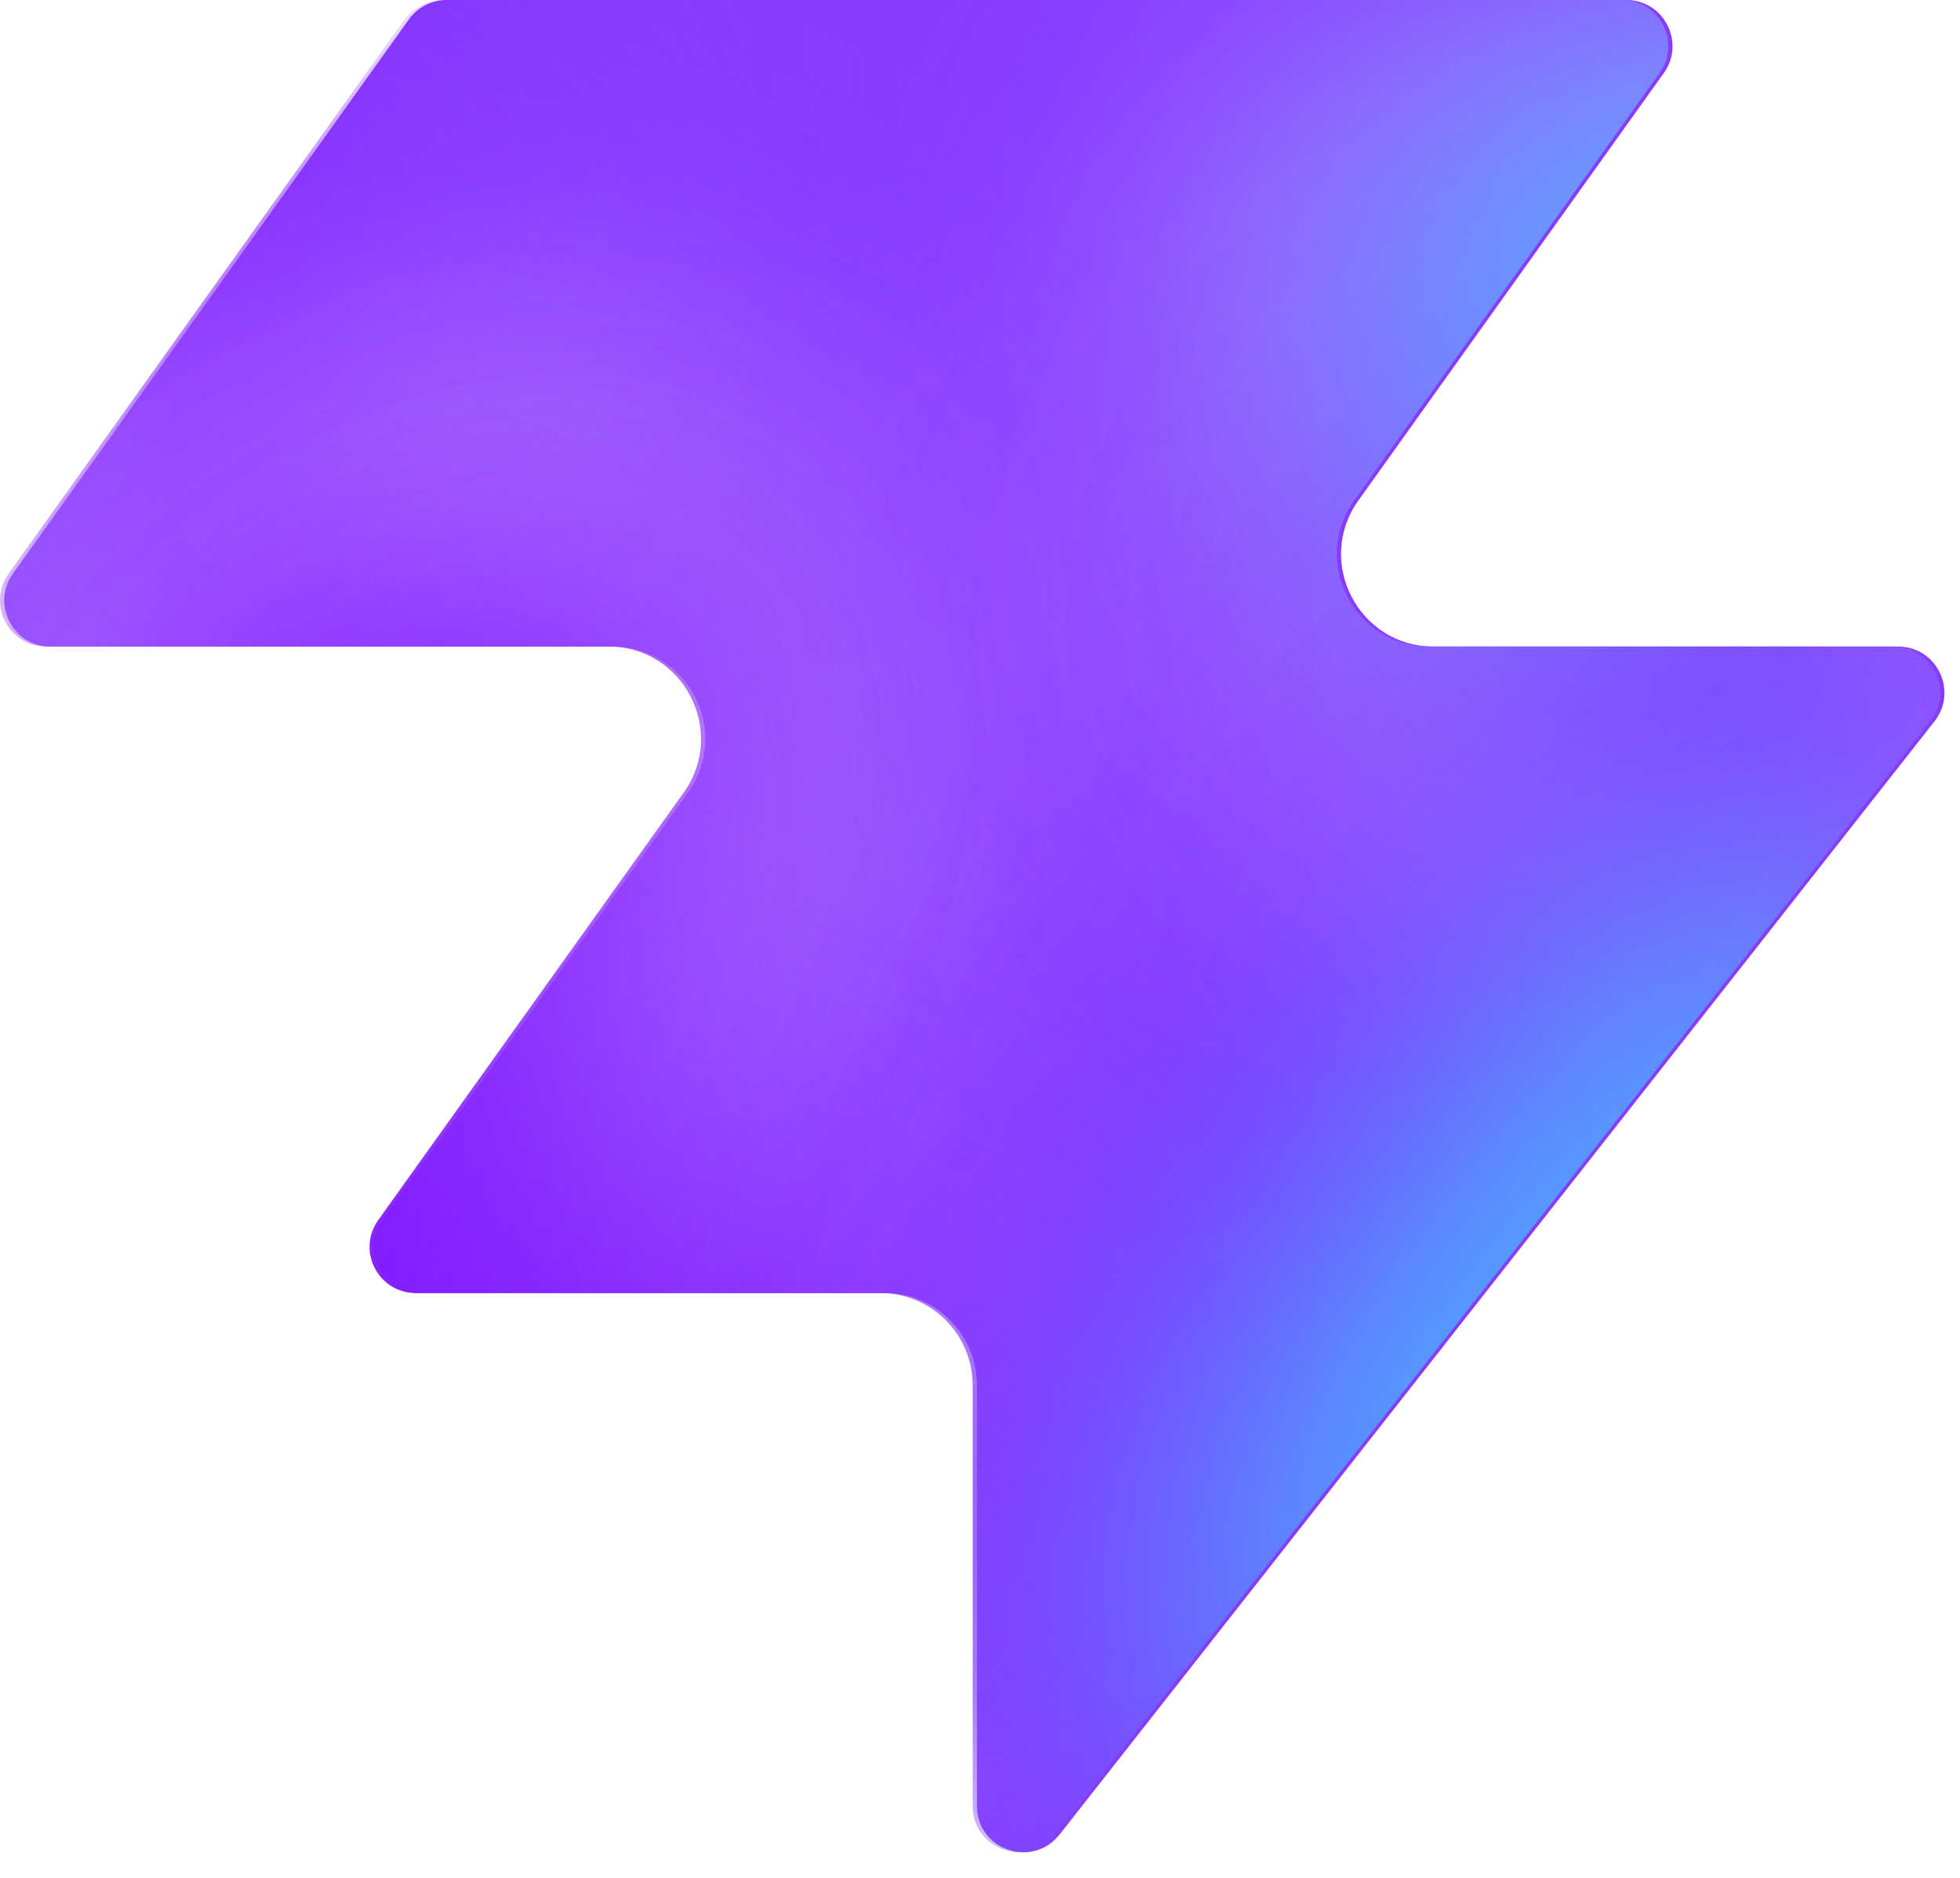
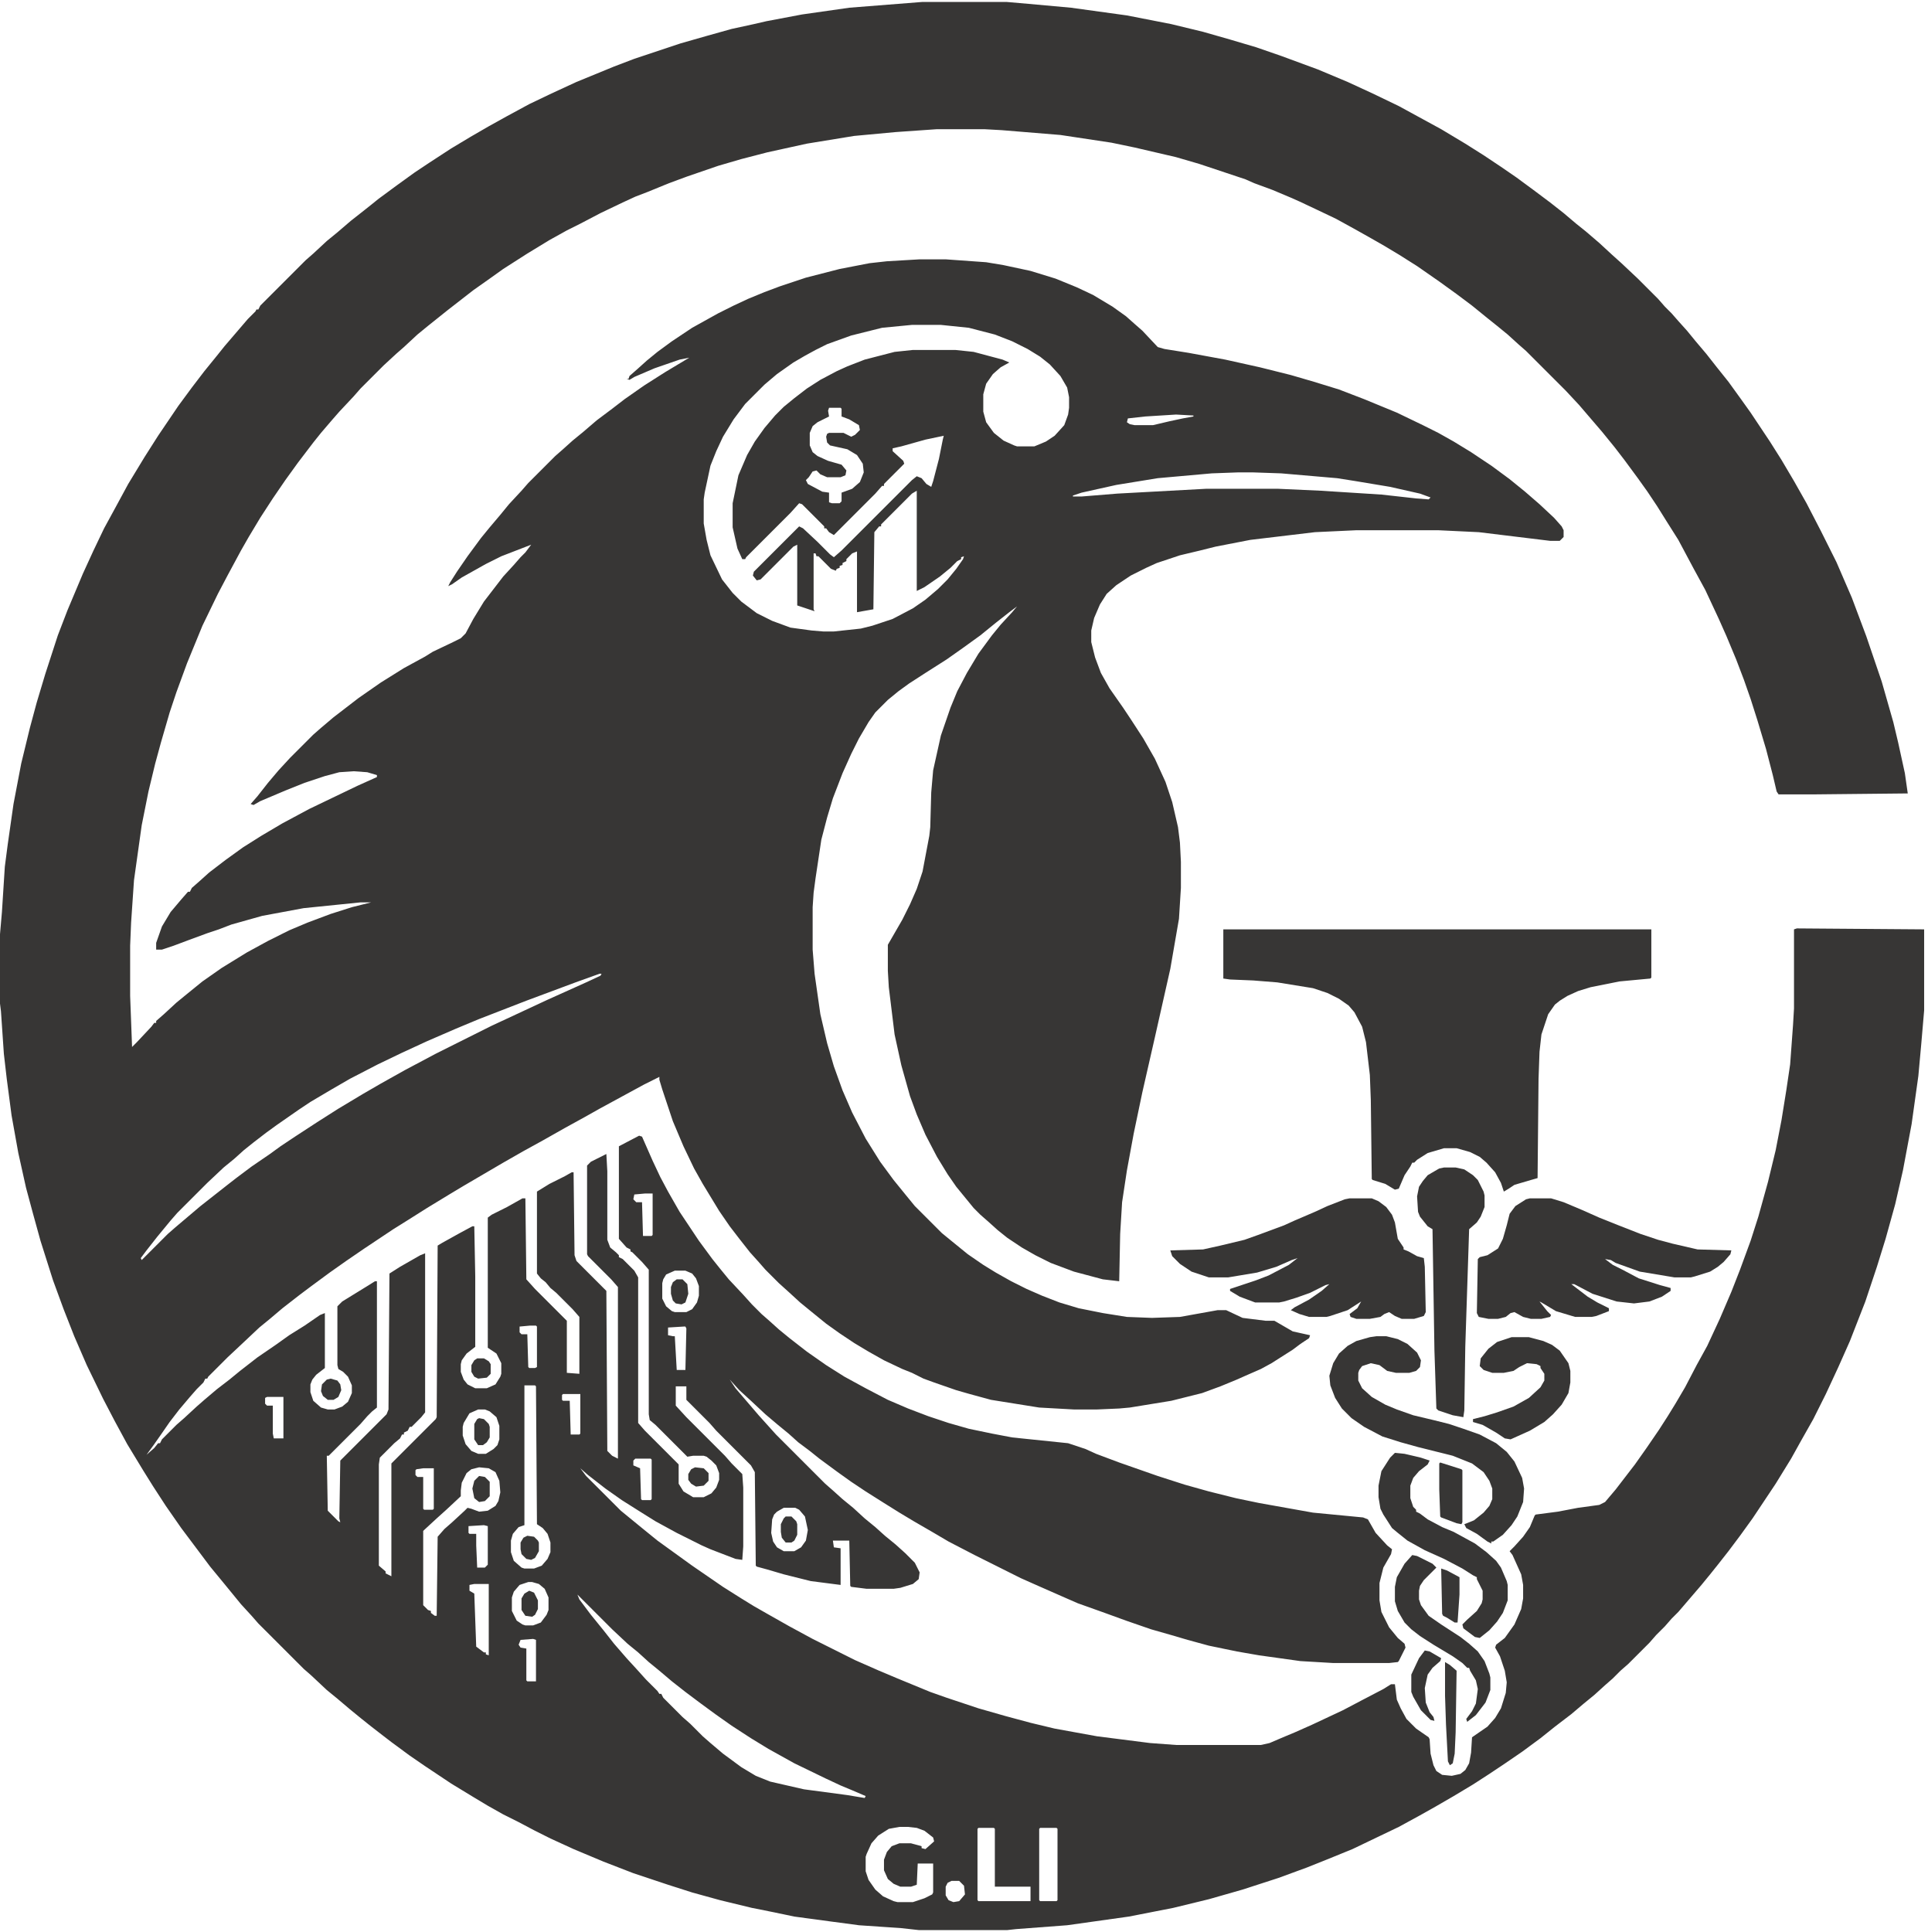
- <svg xmlns="http://www.w3.org/2000/svg" width="48" height="46" fill="none" viewBox="0 0 48 46">
-   <path fill="#863bff" d="M25.946 44.938c-.664.845-2.021.375-2.021-.698V33.937a2.26 2.26 0 0 0-2.262-2.262H10.287c-.92 0-1.456-1.04-.92-1.788l7.48-10.471c1.07-1.497 0-3.578-1.842-3.578H1.237c-.92 0-1.456-1.04-.92-1.788L10.013.474c.214-.297.556-.474.92-.474h28.894c.92 0 1.456 1.04.92 1.788l-7.48 10.471c-1.07 1.498 0 3.579 1.842 3.579h11.377c.943 0 1.473 1.088.89 1.83L25.947 44.94z" style="fill:#863bff;fill:color(display-p3 .525 .23 1);fill-opacity:1" />
-   <mask id="a" width="48" height="46" x="0" y="0" maskUnits="userSpaceOnUse" style="mask-type:alpha">
-     <path fill="#000" d="M25.842 44.938c-.664.844-2.021.375-2.021-.698V33.937a2.26 2.26 0 0 0-2.262-2.262H10.183c-.92 0-1.456-1.04-.92-1.788l7.48-10.471c1.07-1.498 0-3.579-1.842-3.579H1.133c-.92 0-1.456-1.04-.92-1.787L9.91.473c.214-.297.556-.474.92-.474h28.894c.92 0 1.456 1.04.92 1.788l-7.48 10.471c-1.07 1.498 0 3.578 1.842 3.578h11.377c.943 0 1.473 1.088.89 1.832L25.843 44.94z" style="fill:#000;fill-opacity:1" />
-   </mask>
-   <g mask="url(#a)">
-     <g filter="url(#b)">
-       <ellipse cx="5.508" cy="14.704" fill="#ede6ff" rx="5.508" ry="14.704" style="fill:#ede6ff;fill:color(display-p3 .927 .903 1);fill-opacity:1" transform="matrix(.00324 1 1 -.00324 -4.47 31.516)" />
-     </g>
-     <g filter="url(#c)">
-       <ellipse cx="10.399" cy="29.851" fill="#ede6ff" rx="10.399" ry="29.851" style="fill:#ede6ff;fill:color(display-p3 .927 .903 1);fill-opacity:1" transform="matrix(.00324 1 1 -.00324 -39.328 7.883)" />
-     </g>
-     <g filter="url(#d)">
-       <ellipse cx="5.508" cy="30.487" fill="#7e14ff" rx="5.508" ry="30.487" style="fill:#7e14ff;fill:color(display-p3 .492 .077 1);fill-opacity:1" transform="rotate(89.814 -25.913 -14.639)scale(1 -1)" />
-     </g>
-     <g filter="url(#e)">
-       <ellipse cx="5.508" cy="30.599" fill="#7e14ff" rx="5.508" ry="30.599" style="fill:#7e14ff;fill:color(display-p3 .492 .077 1);fill-opacity:1" transform="rotate(89.814 -32.644 -3.334)scale(1 -1)" />
-     </g>
-     <g filter="url(#f)">
-       <ellipse cx="5.508" cy="30.599" fill="#7e14ff" rx="5.508" ry="30.599" style="fill:#7e14ff;fill:color(display-p3 .492 .077 1);fill-opacity:1" transform="matrix(.00324 1 1 -.00324 -34.34 30.47)" />
-     </g>
-     <g filter="url(#g)">
-       <ellipse cx="14.072" cy="22.078" fill="#ede6ff" rx="14.072" ry="22.078" style="fill:#ede6ff;fill:color(display-p3 .927 .903 1);fill-opacity:1" transform="rotate(93.35 24.506 48.493)scale(-1 1)" />
-     </g>
-     <g filter="url(#h)">
-       <ellipse cx="3.47" cy="21.501" fill="#7e14ff" rx="3.47" ry="21.501" style="fill:#7e14ff;fill:color(display-p3 .492 .077 1);fill-opacity:1" transform="rotate(89.009 28.708 47.59)scale(-1 1)" />
-     </g>
-     <g filter="url(#i)">
-       <ellipse cx="3.47" cy="21.501" fill="#7e14ff" rx="3.47" ry="21.501" style="fill:#7e14ff;fill:color(display-p3 .492 .077 1);fill-opacity:1" transform="rotate(89.009 28.708 47.59)scale(-1 1)" />
-     </g>
-     <g filter="url(#j)">
-       <ellipse cx=".387" cy="8.972" fill="#7e14ff" rx="4.407" ry="29.108" style="fill:#7e14ff;fill:color(display-p3 .492 .077 1);fill-opacity:1" transform="rotate(39.51 .387 8.972)" />
-     </g>
-     <g filter="url(#k)">
-       <ellipse cx="47.523" cy="-6.092" fill="#7e14ff" rx="4.407" ry="29.108" style="fill:#7e14ff;fill:color(display-p3 .492 .077 1);fill-opacity:1" transform="rotate(37.892 47.523 -6.092)" />
-     </g>
-     <g filter="url(#l)">
-       <ellipse cx="41.412" cy="6.333" fill="#47bfff" rx="5.971" ry="9.665" style="fill:#47bfff;fill:color(display-p3 .28 .748 1);fill-opacity:1" transform="rotate(37.892 41.412 6.333)" />
-     </g>
-     <g filter="url(#m)">
-       <ellipse cx="-1.879" cy="38.332" fill="#7e14ff" rx="4.407" ry="29.108" style="fill:#7e14ff;fill:color(display-p3 .492 .077 1);fill-opacity:1" transform="rotate(37.892 -1.88 38.332)" />
-     </g>
-     <g filter="url(#n)">
-       <ellipse cx="-1.879" cy="38.332" fill="#7e14ff" rx="4.407" ry="29.108" style="fill:#7e14ff;fill:color(display-p3 .492 .077 1);fill-opacity:1" transform="rotate(37.892 -1.88 38.332)" />
-     </g>
-     <g filter="url(#o)">
-       <ellipse cx="35.651" cy="29.907" fill="#7e14ff" rx="4.407" ry="29.108" style="fill:#7e14ff;fill:color(display-p3 .492 .077 1);fill-opacity:1" transform="rotate(37.892 35.651 29.907)" />
-     </g>
-     <g filter="url(#p)">
-       <ellipse cx="38.418" cy="32.4" fill="#47bfff" rx="5.971" ry="15.297" style="fill:#47bfff;fill:color(display-p3 .28 .748 1);fill-opacity:1" transform="rotate(37.892 38.418 32.4)" />
-     </g>
-   </g>
-   <defs>
-     <filter id="b" width="60.045" height="41.654" x="-19.77" y="16.149" color-interpolation-filters="sRGB" filterUnits="userSpaceOnUse">
-       <feFlood flood-opacity="0" result="BackgroundImageFix" />
-       <feBlend in="SourceGraphic" in2="BackgroundImageFix" result="shape" />
-       <feGaussianBlur result="effect1_foregroundBlur_2002_17158" stdDeviation="7.659" />
-     </filter>
-     <filter id="c" width="90.34" height="51.437" x="-54.613" y="-7.533" color-interpolation-filters="sRGB" filterUnits="userSpaceOnUse">
-       <feFlood flood-opacity="0" result="BackgroundImageFix" />
-       <feBlend in="SourceGraphic" in2="BackgroundImageFix" result="shape" />
-       <feGaussianBlur result="effect1_foregroundBlur_2002_17158" stdDeviation="7.659" />
-     </filter>
-     <filter id="d" width="79.355" height="29.4" x="-49.64" y="2.03" color-interpolation-filters="sRGB" filterUnits="userSpaceOnUse">
-       <feFlood flood-opacity="0" result="BackgroundImageFix" />
-       <feBlend in="SourceGraphic" in2="BackgroundImageFix" result="shape" />
-       <feGaussianBlur result="effect1_foregroundBlur_2002_17158" stdDeviation="4.596" />
-     </filter>
-     <filter id="e" width="79.579" height="29.4" x="-45.045" y="20.029" color-interpolation-filters="sRGB" filterUnits="userSpaceOnUse">
-       <feFlood flood-opacity="0" result="BackgroundImageFix" />
-       <feBlend in="SourceGraphic" in2="BackgroundImageFix" result="shape" />
-       <feGaussianBlur result="effect1_foregroundBlur_2002_17158" stdDeviation="4.596" />
-     </filter>
-     <filter id="f" width="79.579" height="29.4" x="-43.513" y="21.178" color-interpolation-filters="sRGB" filterUnits="userSpaceOnUse">
-       <feFlood flood-opacity="0" result="BackgroundImageFix" />
-       <feBlend in="SourceGraphic" in2="BackgroundImageFix" result="shape" />
-       <feGaussianBlur result="effect1_foregroundBlur_2002_17158" stdDeviation="4.596" />
-     </filter>
-     <filter id="g" width="74.749" height="58.852" x="15.756" y="-17.901" color-interpolation-filters="sRGB" filterUnits="userSpaceOnUse">
-       <feFlood flood-opacity="0" result="BackgroundImageFix" />
-       <feBlend in="SourceGraphic" in2="BackgroundImageFix" result="shape" />
-       <feGaussianBlur result="effect1_foregroundBlur_2002_17158" stdDeviation="7.659" />
-     </filter>
-     <filter id="h" width="61.377" height="25.362" x="23.548" y="2.284" color-interpolation-filters="sRGB" filterUnits="userSpaceOnUse">
-       <feFlood flood-opacity="0" result="BackgroundImageFix" />
-       <feBlend in="SourceGraphic" in2="BackgroundImageFix" result="shape" />
-       <feGaussianBlur result="effect1_foregroundBlur_2002_17158" stdDeviation="4.596" />
-     </filter>
-     <filter id="i" width="61.377" height="25.362" x="23.548" y="2.284" color-interpolation-filters="sRGB" filterUnits="userSpaceOnUse">
-       <feFlood flood-opacity="0" result="BackgroundImageFix" />
-       <feBlend in="SourceGraphic" in2="BackgroundImageFix" result="shape" />
-       <feGaussianBlur result="effect1_foregroundBlur_2002_17158" stdDeviation="4.596" />
-     </filter>
-     <filter id="j" width="56.045" height="63.649" x="-27.636" y="-22.853" color-interpolation-filters="sRGB" filterUnits="userSpaceOnUse">
-       <feFlood flood-opacity="0" result="BackgroundImageFix" />
-       <feBlend in="SourceGraphic" in2="BackgroundImageFix" result="shape" />
-       <feGaussianBlur result="effect1_foregroundBlur_2002_17158" stdDeviation="4.596" />
-     </filter>
-     <filter id="k" width="54.814" height="64.646" x="20.116" y="-38.415" color-interpolation-filters="sRGB" filterUnits="userSpaceOnUse">
-       <feFlood flood-opacity="0" result="BackgroundImageFix" />
-       <feBlend in="SourceGraphic" in2="BackgroundImageFix" result="shape" />
-       <feGaussianBlur result="effect1_foregroundBlur_2002_17158" stdDeviation="4.596" />
-     </filter>
-     <filter id="l" width="33.541" height="35.313" x="24.641" y="-11.323" color-interpolation-filters="sRGB" filterUnits="userSpaceOnUse">
-       <feFlood flood-opacity="0" result="BackgroundImageFix" />
-       <feBlend in="SourceGraphic" in2="BackgroundImageFix" result="shape" />
-       <feGaussianBlur result="effect1_foregroundBlur_2002_17158" stdDeviation="4.596" />
-     </filter>
-     <filter id="m" width="54.814" height="64.646" x="-29.286" y="6.009" color-interpolation-filters="sRGB" filterUnits="userSpaceOnUse">
-       <feFlood flood-opacity="0" result="BackgroundImageFix" />
-       <feBlend in="SourceGraphic" in2="BackgroundImageFix" result="shape" />
-       <feGaussianBlur result="effect1_foregroundBlur_2002_17158" stdDeviation="4.596" />
-     </filter>
-     <filter id="n" width="54.814" height="64.646" x="-29.286" y="6.009" color-interpolation-filters="sRGB" filterUnits="userSpaceOnUse">
-       <feFlood flood-opacity="0" result="BackgroundImageFix" />
-       <feBlend in="SourceGraphic" in2="BackgroundImageFix" result="shape" />
-       <feGaussianBlur result="effect1_foregroundBlur_2002_17158" stdDeviation="4.596" />
-     </filter>
-     <filter id="o" width="54.814" height="64.646" x="8.244" y="-2.416" color-interpolation-filters="sRGB" filterUnits="userSpaceOnUse">
-       <feFlood flood-opacity="0" result="BackgroundImageFix" />
-       <feBlend in="SourceGraphic" in2="BackgroundImageFix" result="shape" />
-       <feGaussianBlur result="effect1_foregroundBlur_2002_17158" stdDeviation="4.596" />
-     </filter>
-     <filter id="p" width="39.409" height="43.623" x="18.713" y="10.588" color-interpolation-filters="sRGB" filterUnits="userSpaceOnUse">
-       <feFlood flood-opacity="0" result="BackgroundImageFix" />
-       <feBlend in="SourceGraphic" in2="BackgroundImageFix" result="shape" />
-       <feGaussianBlur result="effect1_foregroundBlur_2002_17158" stdDeviation="4.596" />
-     </filter>
-   </defs>
+ <svg xmlns="http://www.w3.org/2000/svg" version="1.1" viewBox="0 0 2000 2000" width="499" height="500">
+   <path transform="translate(957)" d="m0 0h87l23 2 44 4 58 8 46 9 33 8 28 8 27 8 26 9 38 14 31 13 26 12 27 13 44 24 25 15 19 12 18 12 16 11 19 14 16 12 14 11 13 11 10 8 14 12 13 12 10 9 17 16 21 21 7 8 7 7 7 8 9 10 9 11 11 13 11 14 12 15 13 18 10 14 20 30 12 19 13 22 13 23 15 29 16 32 16 37 15 40 16 47 12 42 5 21 7 32 3 21-98 1h-36l-2-3-4-17-7-27-9-30-7-22-7-20-8-21-10-24-8-18-14-30-12-22-16-30-12-19-10-16-10-15-10-14-14-19-10-13-13-16-24-28-14-15-41-41-8-7-11-10-11-9-10-8-16-13-16-12-18-13-23-16-19-12-15-9-14-8-16-9-20-11-21-10-17-8-9-4-19-8-19-7-9-4-48-16-24-7-43-10-24-5-53-8-61-5-18-1h-49l-43 3-43 4-49 8-41 9-27 7-24 7-32 11-19 7-22 9-13 5-13 6-23 11-21 11-14 7-18 10-23 14-25 16-14 10-17 12-27 21-20 16-11 9-14 13-8 7-13 12-24 24-7 8-15 16-7 8-12 14-8 10-16 21-13 18-13 19-13 20-12 20-8 14-14 26-10 19-16 33-16 39-11 30-7 21-9 31-6 22-7 29-7 35-8 57-3 44-1 24v52l2 53 5-5 15-16 3-4h2v-2l8-7 13-12 11-9 16-13 20-14 26-16 22-12 22-11 19-8 24-9 22-7 20-5h-11l-59 6-43 8-32 9-13 5-12 4-19 7-16 6-12 4h-6v-7l6-17 9-15 11-13 7-8h2l2-4 8-7 10-9 17-13 18-13 19-12 22-13 28-15 50-24 20-9v-2l-10-3-14-1-15 1-15 4-21 7-20 8-26 11-7 4-3-1 7-8 11-14 11-13 12-13 24-24 8-7 13-11 26-20 23-16 24-15 22-12 8-5 21-10 8-4 5-5 8-15 11-18 20-26 11-12 7-8 5-5 6-8-31 12-16 8-25 14-10 7-4 2 2-4 7-11 11-16 14-19 9-11 11-13 9-11 13-14 7-8 28-28 8-7 10-9 11-9 14-12 16-12 13-10 20-14 22-14 25-15-10 2-26 9-21 9-5 3-3-1h2l1-3 8-7 10-9 11-9 15-11 21-14 27-15 16-8 15-7 17-7 16-6 27-9 35-9 31-6 18-2 34-2h27l42 3 18 3 28 6 26 8 22 9 17 8 20 12 14 10 9 8 8 7 16 17 7 2 25 4 38 7 36 8 32 8 24 7 26 8 26 10 34 14 27 13 16 8 16 9 18 11 21 14 19 14 16 13 15 13 15 14 8 9 2 4v7l-4 4h-10l-74-9-42-2h-85l-43 2-67 8-36 7-16 4-21 5-24 8-11 5-16 8-15 10-10 9-7 11-6 14-3 13v12l4 16 6 16 9 16 14 20 8 12 13 20 12 21 11 24 7 21 6 26 2 16 1 20v27l-2 32-9 52-16 71-13 57-9 43-7 38-5 33-2 33-1 49-17-2-30-8-24-9-16-8-14-8-15-10-10-8-10-9-8-7-7-7-18-22-9-13-11-18-12-23-9-21-7-19-9-32-7-32-6-49-1-17v-27l15-26 8-16 7-16 6-18 7-37 1-9 1-36 2-23 8-36 10-29 7-17 10-19 12-20 14-19 9-11 12-13 5-6-8 6-14 11-16 13-18 13-17 12-22 14-17 11-11 8-11 9-13 13-7 10-10 17-8 16-9 20-10 26-6 20-6 23-6 40-2 15-1 15v44l2 25 6 42 7 30 7 24 9 25 10 23 14 27 15 24 14 19 13 16 9 11 28 28 11 9 16 13 16 11 13 8 16 9 16 8 16 7 18 7 20 6 25 5 25 4 26 1 29-1 39-7h9l17 8 24 3h9l19 11 18 4-1 3-9 6-8 6-22 14-11 6-16 7-9 4-17 7-19 7-32 8-43 7-11 1-23 1h-24l-36-2-50-8-22-6-14-4-23-8-11-4-12-6-10-4-19-9-16-9-15-9-15-10-14-10-16-13-11-9-12-11-10-9-14-14-7-8-9-10-11-14-10-13-11-16-17-28-9-16-11-23-11-26-11-33-3-10v-3l-16 8-46 25-16 9-20 11-23 13-20 11-21 12-41 24-15 9-23 14-19 12-16 10-30 20-19 13-17 12-19 14-12 9-18 14-13 11-11 9-17 16-16 15-20 20-1 2h-2l-2 4-7 7-7 8-11 13-10 13-9 13-7 10-8 11 8-7 4-5h2l2-4 15-15 8-7 13-12 8-7 13-11 13-10 11-9 18-14 19-13 14-10 16-10 16-11 5-2v57l-9 7-4 5-2 5v8l3 9 8 7 7 2h7l8-3 6-5 4-9v-8l-4-9-5-5-5-3-1-4v-61l5-5 26-16 8-5h2v131l-5 4-5 5-7 8-33 33h-2l1 57 11 11 2 1-1-4 1-60 48-48 2-5 1-141 11-7 21-12 5-2v165l-4 5-10 10h-2l-2 4-4 2v2h-2l-2 4-6 5-15 15-1 7v105l7 6v2l6 3v-117l46-46 1-2 1-178 5-3 18-10 13-7h2l1 52v73l-9 7-5 7-1 4v8l3 8 4 5 8 4h12l9-4 5-8 1-3v-11l-5-10-9-6v-135l4-3 16-8 16-9h3l1 84 9 10 33 33v54l13 1v-59l-7-8-17-17-6-5-5-6-5-4-4-5v-85l13-8 16-8 7-4h2l1 86 2 6 31 31 1 166 5 5 6 3v-178l-7-8-24-24-1-2v-92l4-4 16-8 1 18v71l3 8 6 5 3 3v2l4 2 12 12 4 7v151l7 8 35 35v20l5 8 10 6h11l8-4 5-6 3-8v-7l-3-8-5-5-5-4-3-1h-11l-6 1-33-33-6-5-1-6v-150l-7-8-10-10-2-1v-2l-4-2-8-9v-96l21-11 3 1 11 25 8 17 8 15 12 21 20 30 14 19 8 10 9 11 15 16 9 10 10 10 8 7 10 9 11 9 18 14 20 14 19 12 22 12 23 12 21 9 21 8 21 7 21 6 24 5 21 4 58 6 18 6 11 5 24 9 40 14 28 9 25 7 28 7 24 5 56 10 52 5 5 2 8 14 12 13 5 4-1 5-8 14-4 16v18l2 12 8 16 9 11 7 6 1 4-7 14-1 1-9 1h-58l-34-2-43-6-23-4-29-6-22-6-17-5-21-6-26-9-22-8-28-10-16-7-25-11-18-8-48-24-27-14-17-10-19-11-15-9-16-10-19-12-15-10-14-10-19-14-10-8-12-9-10-9-11-9-13-11-15-14-12-11-10-11 6 9 24 28 18 20 51 51 8 7 10 9 11 9 12 11 11 9 10 9 11 9 10 9 10 10 5 10-1 7-6 5-13 4-7 1h-28l-16-2-1-1-1-47h-17l1 7 7 1v38l-31-4-28-7-17-5-11-3-1-1-1-97-4-7-36-36-7-8-24-24v-14h-11v20l11 12 40 40 7 8 11 11 1 14v61l-1 14-7-1-26-10-9-4-26-13-22-12-16-10-19-12-17-12-18-14-8-7 6 8 36 36 22 18 16 13 36 26 32 22 19 12 13 8 14 8 23 13 24 13 44 22 25 11 19 8 34 14 17 6 33 11 28 8 26 7 25 6 44 8 55 7 27 2h88l9-2 14-6 12-5 18-8 32-15 19-10 23-12 8-5h4l2 16 4 9 6 11 10 10 13 9 1 2 1 15 3 12 3 6 6 4 10 1 9-2 5-4 4-7 2-11 1-16 16-11 8-9 6-10 5-16 1-11-2-12-5-15-5-9 1-3 9-7 10-14 7-16 2-11v-14l-2-11-9-20-3-4 5-5 9-10 7-10 5-12 1-1 23-3 21-4 22-3 6-3 11-13 20-26 12-17 13-19 9-14 8-13 10-17 12-23 11-20 13-28 12-28 9-23 11-30 8-25 10-36 8-33 6-31 5-31 4-27 3-41 1-17v-82l3-1 132 1v84l-3 35-3 33-7 50-9 48-8 35-10 36-9 29-12 36-16 41-12 27-13 28-13 26-13 23-10 18-16 26-24 36-13 18-12 16-11 14-8 10-9 11-24 28-7 7-7 8-9 9-7 8-22 22-8 7-8 8-8 7-11 10-11 9-13 11-17 13-15 12-19 14-19 13-15 10-17 11-20 12-19 11-16 9-22 12-48 23-27 11-20 8-30 11-37 12-35 10-37 9-46 9-64 9-53 4-9 1h-92l-18-2-44-3-30-4-37-5-24-5-20-4-33-8-29-8-25-8-36-12-31-12-31-13-24-11-16-8-17-9-16-8-16-9-15-9-23-14-27-18-16-11-19-14-13-10-9-7-10-8-11-9-13-11-11-9-16-15-8-7-47-47-7-8-11-12-18-22-14-17-30-40-16-23-13-20-10-16-17-28-13-24-12-23-17-35-13-30-11-28-11-30-13-41-8-29-7-26-8-36-7-39-5-38-3-26-3-44-1-8v-72l2-23 3-47 3-23 6-42 8-42 9-37 7-26 9-30 13-40 10-26 16-38 11-24 11-23 12-22 13-24 17-28 14-22 21-31 14-19 13-17 13-16 8-10 24-28 8-8 1-2h2l2-4 47-47 8-7 14-13 11-9 14-12 14-11 15-12 19-14 18-13 15-10 23-15 20-12 19-11 18-10 24-13 23-11 26-12 39-16 21-8 48-16 28-8 25-7 23-5 13-3 37-7 49-7zm-11 335-31 3-32 8-25 9-12 6-11 6-12 7-17 12-13 11-20 20-12 16-11 18-7 15-6 15-6 28-1 7v25l3 17 4 16 12 25 11 14 9 9 16 12 16 8 19 7 22 3 12 1h11l28-3 12-3 21-7 21-11 13-9 13-11 10-10 9-11 7-10 1-3-3 1v2l-4 2-7 7-11 9-16 11-8 4v-104l-5 3-32 32v2h-2l-5 6-1 80-17 3v-63l-5 2-6 6v2l-4 2v2l-3 1v2l-3 1-1 2-5-2-13-13h-2l-1-3h-2v58l1 2-18-6v-63l-4 2-34 34-4 1-4-5 1-4 47-47 4 2 15 14 13 13 4 3 8-7 73-73 5-4 5 2 5 6 5 3 2-6 6-23 4-20 1-4-19 4-25 7-9 2v3l11 10 1 3-21 21v2h-2l-7 8-43 43-5-3-3-4h-2v-2l-23-23-3-1-9 10-46 46-1 2h-3l-5-11-5-22v-25l6-29 9-21 8-14 10-14 11-13 9-9 11-9 13-10 14-9 17-9 11-5 18-7 31-8 19-2h44l19 2 30 8 7 3-9 5-8 7-7 10-3 11v18l3 11 8 11 10 8 11 5 3 1h18l12-5 9-6 10-11 4-11 1-7v-11l-2-10-7-12-11-12-10-8-13-8-16-8-18-7-27-7-29-3zm-86 86-1 3 1 6-12 6-5 4-3 7v13l3 7 5 4 11 5 14 4 5 6-1 5-5 2h-14l-7-3-4-4-4 1-4 6-3 3 2 4 15 8 7 1v10l3 1h8l2-2v-9l11-4 8-7 4-10-1-9-6-9-10-6-18-4-3-3-1-6 1-3 2-1h15l8 4 4-2 5-5-1-5-10-6-8-3v-8l-1-1zm360 7-32 2-18 2-1 4 3 2 5 1h19l17-4 14-3 11-2v-1zm64 60-27 1-56 5-43 7-36 8-9 3v1h9l37-3 92-5h75l44 2 63 4 36 4 13 1 2-2-11-4-31-7-36-6-19-3-58-5-29-1zm-662 520-25 9-51 19-49 19-24 10-30 13-26 12-25 12-29 15-19 11-22 13-12 8-23 16-11 8-13 10-10 8-10 9-11 9-17 16-31 31-7 8-14 17-11 14-6 8 1 2 27-27 8-7 26-22 28-22 9-7 16-12 19-13 11-8 15-10 23-15 22-14 25-15 19-11 25-14 32-17 58-29 58-27 40-18 15-7 1-2zm47 228-11 1-1 5 3 3h6l1 35h9l1-1v-43zm31 80-9 4-3 5-1 4v16l4 8 6 5 3 1h12l6-3 5-7 2-7v-10l-3-8-4-5-7-3zm-150 57-11 1v6l2 2h6l1 34 1 1h6l2-1v-42l-1-1zm159 1-16 1v8l5 1h2l2 35h9l1-43-1-2zm46 53m-211 8v145l-6 2-6 7-2 7v12l3 9 8 7 3 1h10l8-3 6-7 3-7v-10l-3-9-5-6-6-4-1-143-1-1zm40 9-1 1v5l1 1h7l1 35h9l1-1v-41zm-307 3-2 1v6l2 2h6v29l1 5h10v-43zm219 13-9 4-6 10-1 4v9l3 9 6 7 7 3h8l8-5 4-4 2-6v-14l-3-9-7-6-5-2zm163 51-2 2v5l7 3 1 32 1 1h9l1-1v-41l-1-1zm-220 10-7 1-1 1v5l2 2h6v33l1 1h9l1-1v-42zm58-1-8 2-5 4-5 10-1 8v6l-15 14-10 9-13 12-1 1v77l5 5 3 1v2l4 3h2l1-82 7-8 8-7 13-12 3-3 4 1 8 3 9-1 8-5 3-5 2-9-1-12-4-9-7-4zm316 42-7 4-3 3-2 5-1 14 2 9 4 6 7 4h11l7-4 5-7 2-11-3-14-6-7-4-2zm-311 18-16 1v7l1 1h7v12l1 23h8l3-3v-40zm46 59-9 3-6 7-2 6v14l5 10 6 4 3 1h8l8-3 6-8 2-5v-13l-4-9-6-5-7-2zm-56 2-5 1v6l5 3 2 55 8 6h2v2l3 1v-74zm105 9m1 1m1 1 2 5 12 16 13 16 11 14 13 15 11 12 9 10 12 12 2 3h2l2 4 20 20 8 7 13 13 8 7 13 11 19 14 15 9 15 6 35 8 45 6 18 3 1-2-14-6-12-5-15-7-33-16-27-15-18-11-20-13-17-12-15-11-16-12-14-11-13-11-11-9-11-10-11-9-16-15-32-32zm-46 46-13 1-2 5 2 3 6 1v33l1 1h9v-43zm380 195-11 2-11 7-7 8-5 11-1 3v15l3 9 7 10 8 7 11 5 4 1h16l12-4 8-4 1-2v-30h-16l-1 22-6 2h-11l-7-3-6-5-4-9v-11l3-8 5-6 8-3h12l11 3v2l4 1 9-8-1-4-9-7-8-3-9-1zm82 1-1 1v74l1 1h54v-15h-37v-60l-1-1zm64 0-1 1v74l1 1h17l1-1v-74l-1-1zm-92 55-4 2-2 4v9l3 5 5 2 6-1 6-7-1-9-5-5z" fill="#373635" />
+   <path transform="translate(1269,962)" d="m0 0h444v50l-1 1-32 3-30 6-13 4-11 5-8 5-5 4-7 10-7 21-2 18-1 28-1 103-7 2-17 5-6 4-5 3-3-9-6-11-9-10-7-6-10-5-14-4h-13l-17 5-11 7-3 3h-2l-2 4-6 9-6 14-4 1-10-6-13-4-1-1-1-82-1-26-4-34-4-16-8-15-6-7-10-7-12-6-15-5-37-6-25-2-24-1-7-1z" fill="#373635" />
+   <path transform="translate(1400,1241)" d="m0 0h23l7 3 8 6 6 8 3 8 3 17 6 9v2l5 2 9 5 7 2 1 9 1 47-2 4-10 3h-13l-7-3-6-4-5 2-4 3-11 2h-14l-6-2-1-3 8-6 4-7-14 9-18 6-4 1h-18l-10-3-9-4 4-3 15-8 13-9 8-7-4 1-16 8-14 5-13 4-5 1h-25l-16-6-10-6v-2l27-9 13-5 21-11 9-7-6 2-16 7-20 6-30 5h-20l-18-6-12-8-8-8-2-6 34-1 18-4 25-6 14-5 27-10 11-5 21-9 13-6 18-7z" fill="#373635" />
+   <path transform="translate(1587,1241)" d="m0 0h22l13 4 19 8 18 8 20 8 23 9 18 6 15 4 26 6 35 1-1 4-7 8-6 5-8 5-16 5-4 1h-17l-36-6-25-9-5-3-6-1 8 6 10 5 17 9 22 7 11 3v3l-9 6-13 5-16 2-18-2-25-8-19-10h-3l17 13 10 6 12 6v3l-13 5-5 1h-17l-20-6-15-9-2-1 8 10 4 4-1 2-9 2h-11l-8-2-9-5-4 1-5 4-8 2h-10l-10-2-2-4 1-56 2-2 8-2 11-7 5-10 4-14 3-12 6-8 11-7z" fill="#373635" />
+   <path transform="translate(1428,1384)" d="m0 0h10l12 3 10 5 10 9 4 8-1 7-4 4-7 2h-14l-9-2-8-6-9-2-9 3-3 4-1 3v8l4 8 10 9 14 8 12 5 17 6 21 5 16 4 15 5 17 6 17 9 11 9 8 10 8 17 2 11-1 14-6 15-6 9-9 10-10 7h-2v2l-4-2-11-8-11-6-2-4 10-4 10-8 6-7 3-7v-11l-3-8-6-9-12-9-20-8-36-9-18-5-19-6-19-10-13-9-10-10-7-11-5-13-1-10 4-13 6-10 9-8 9-5 14-4z" fill="#373635" />
+   <path transform="translate(1498,1209)" d="m0 0h12l9 2 9 6 5 5 6 12 1 4v12l-4 10-4 6-8 7-4 122-1 66-1 7-11-2-15-5-2-2-2-60-2-126-5-3-8-10-2-5-1-16 2-10 4-6 5-6 12-7z" fill="#373635" />
+   <path transform="translate(1447,1505)" d="m0 0 10 1 17 4 9 3-2 4-9 7-6 7-3 8v13l3 9 3 3v2l4 2 8 6 15 8 12 5 22 12 12 9 10 9 5 7 6 14 1 4v16l-5 13-6 9-8 9-10 8-5-1-12-9-1-4 5-5 10-9 5-8 1-4v-9l-6-12v-2l-4-2-11-7-19-10-20-9-18-10-10-8-6-5-9-14-3-6-2-12v-12l3-15 9-14z" fill="#373635" />
+   <path transform="translate(1568,1385)" d="m0 0h18l15 4 9 4 8 6 9 13 2 8v12l-2 11-7 12-9 10-9 8-15 9-20 9-6-1-9-6-14-8-10-3v-3l12-3 13-4 17-6 16-9 12-11 4-7v-7l-4-6v-2l-4-2-10-1-8 4-6 4-10 2h-12l-9-3-4-4 1-8 8-10 9-7z" fill="#373635" />
+   <path transform="translate(1465,1611)" d="m0 0 5 1 16 8 4 4-13 13-4 6-1 5v9l2 6 8 11 13 9 20 13 9 7 9 8 7 10 5 13 1 4v13l-5 13-10 13-9 7-1-3 6-8 4-8 2-15-2-9-6-10-1-3h-2l-5-5-10-7-20-12-14-9-9-7-7-7-7-12-3-10v-15l2-10 8-14z" fill="#373635" />
+   <path transform="translate(1494,1515)" d="m0 0 22 7 1 1v54l-1 2-5-1-16-6-1-1-1-28v-27z" fill="#373635" />
+   <path transform="translate(1499,1722)" d="m0 0 5 3 7 6-1 64-1 22-2 10-3 2-2-4-2-38-1-30z" fill="#393837" />
+   <path transform="translate(1478,1710)" d="m0 0 5 1 12 7-1 3-8 7-5 7-3 14 1 15 4 10 4 5 1 4-4-1-10-10-8-14-2-5v-18l8-17z" fill="#373635" />
+   <path transform="translate(1495,1625)" d="m0 0 6 2 13 7v18l-2 29h-3l-8-5-4-2-1-2z" fill="#383736" />
+   <path transform="translate(497,1529)" d="m0 0 6 1 5 5v15l-5 5-6 1-5-4-2-10 2-8z" fill="#383736" />
+   <path transform="translate(815,1571)" d="m0 0h6l5 5 1 3v11l-3 6-3 2h-6l-4-5-1-6v-8l3-6z" fill="#383736" />
+   <path transform="translate(547,1591)" d="m0 0 7 1 4 4 1 2v9l-4 7-4 2-5-1-5-5-1-5v-7l3-5z" fill="#383736" />
+   <path transform="translate(702,1325)" d="m0 0h6l5 5 1 10-3 9-4 2-6-1-3-3-2-7v-7l2-5z" fill="#373635" />
+   <path transform="translate(497,1469)" d="m0 0 5 1 5 5 1 3v11l-3 5-4 3h-5l-4-6v-16l3-5z" fill="#383736" />
+   <path transform="translate(549,1648)" d="m0 0 5 2 4 8v9l-3 6-3 2-7-1-4-6v-12l3-5z" fill="#373635" />
+   <path transform="translate(343,1428)" d="m0 0 7 2 3 4 1 6-3 7-5 3h-6l-5-4-2-5 1-7 5-5z" fill="#383736" />
+   <path transform="translate(495,1407)" d="m0 0h7l5 3 2 3v10l-4 4-9 1-4-2-3-5v-7l3-5z" fill="#383736" />
+   <path transform="translate(721,1520)" d="m0 0 9 1 5 5v8l-5 5-8 1-5-3-3-4v-6l3-5z" fill="#383736" />
</svg>
